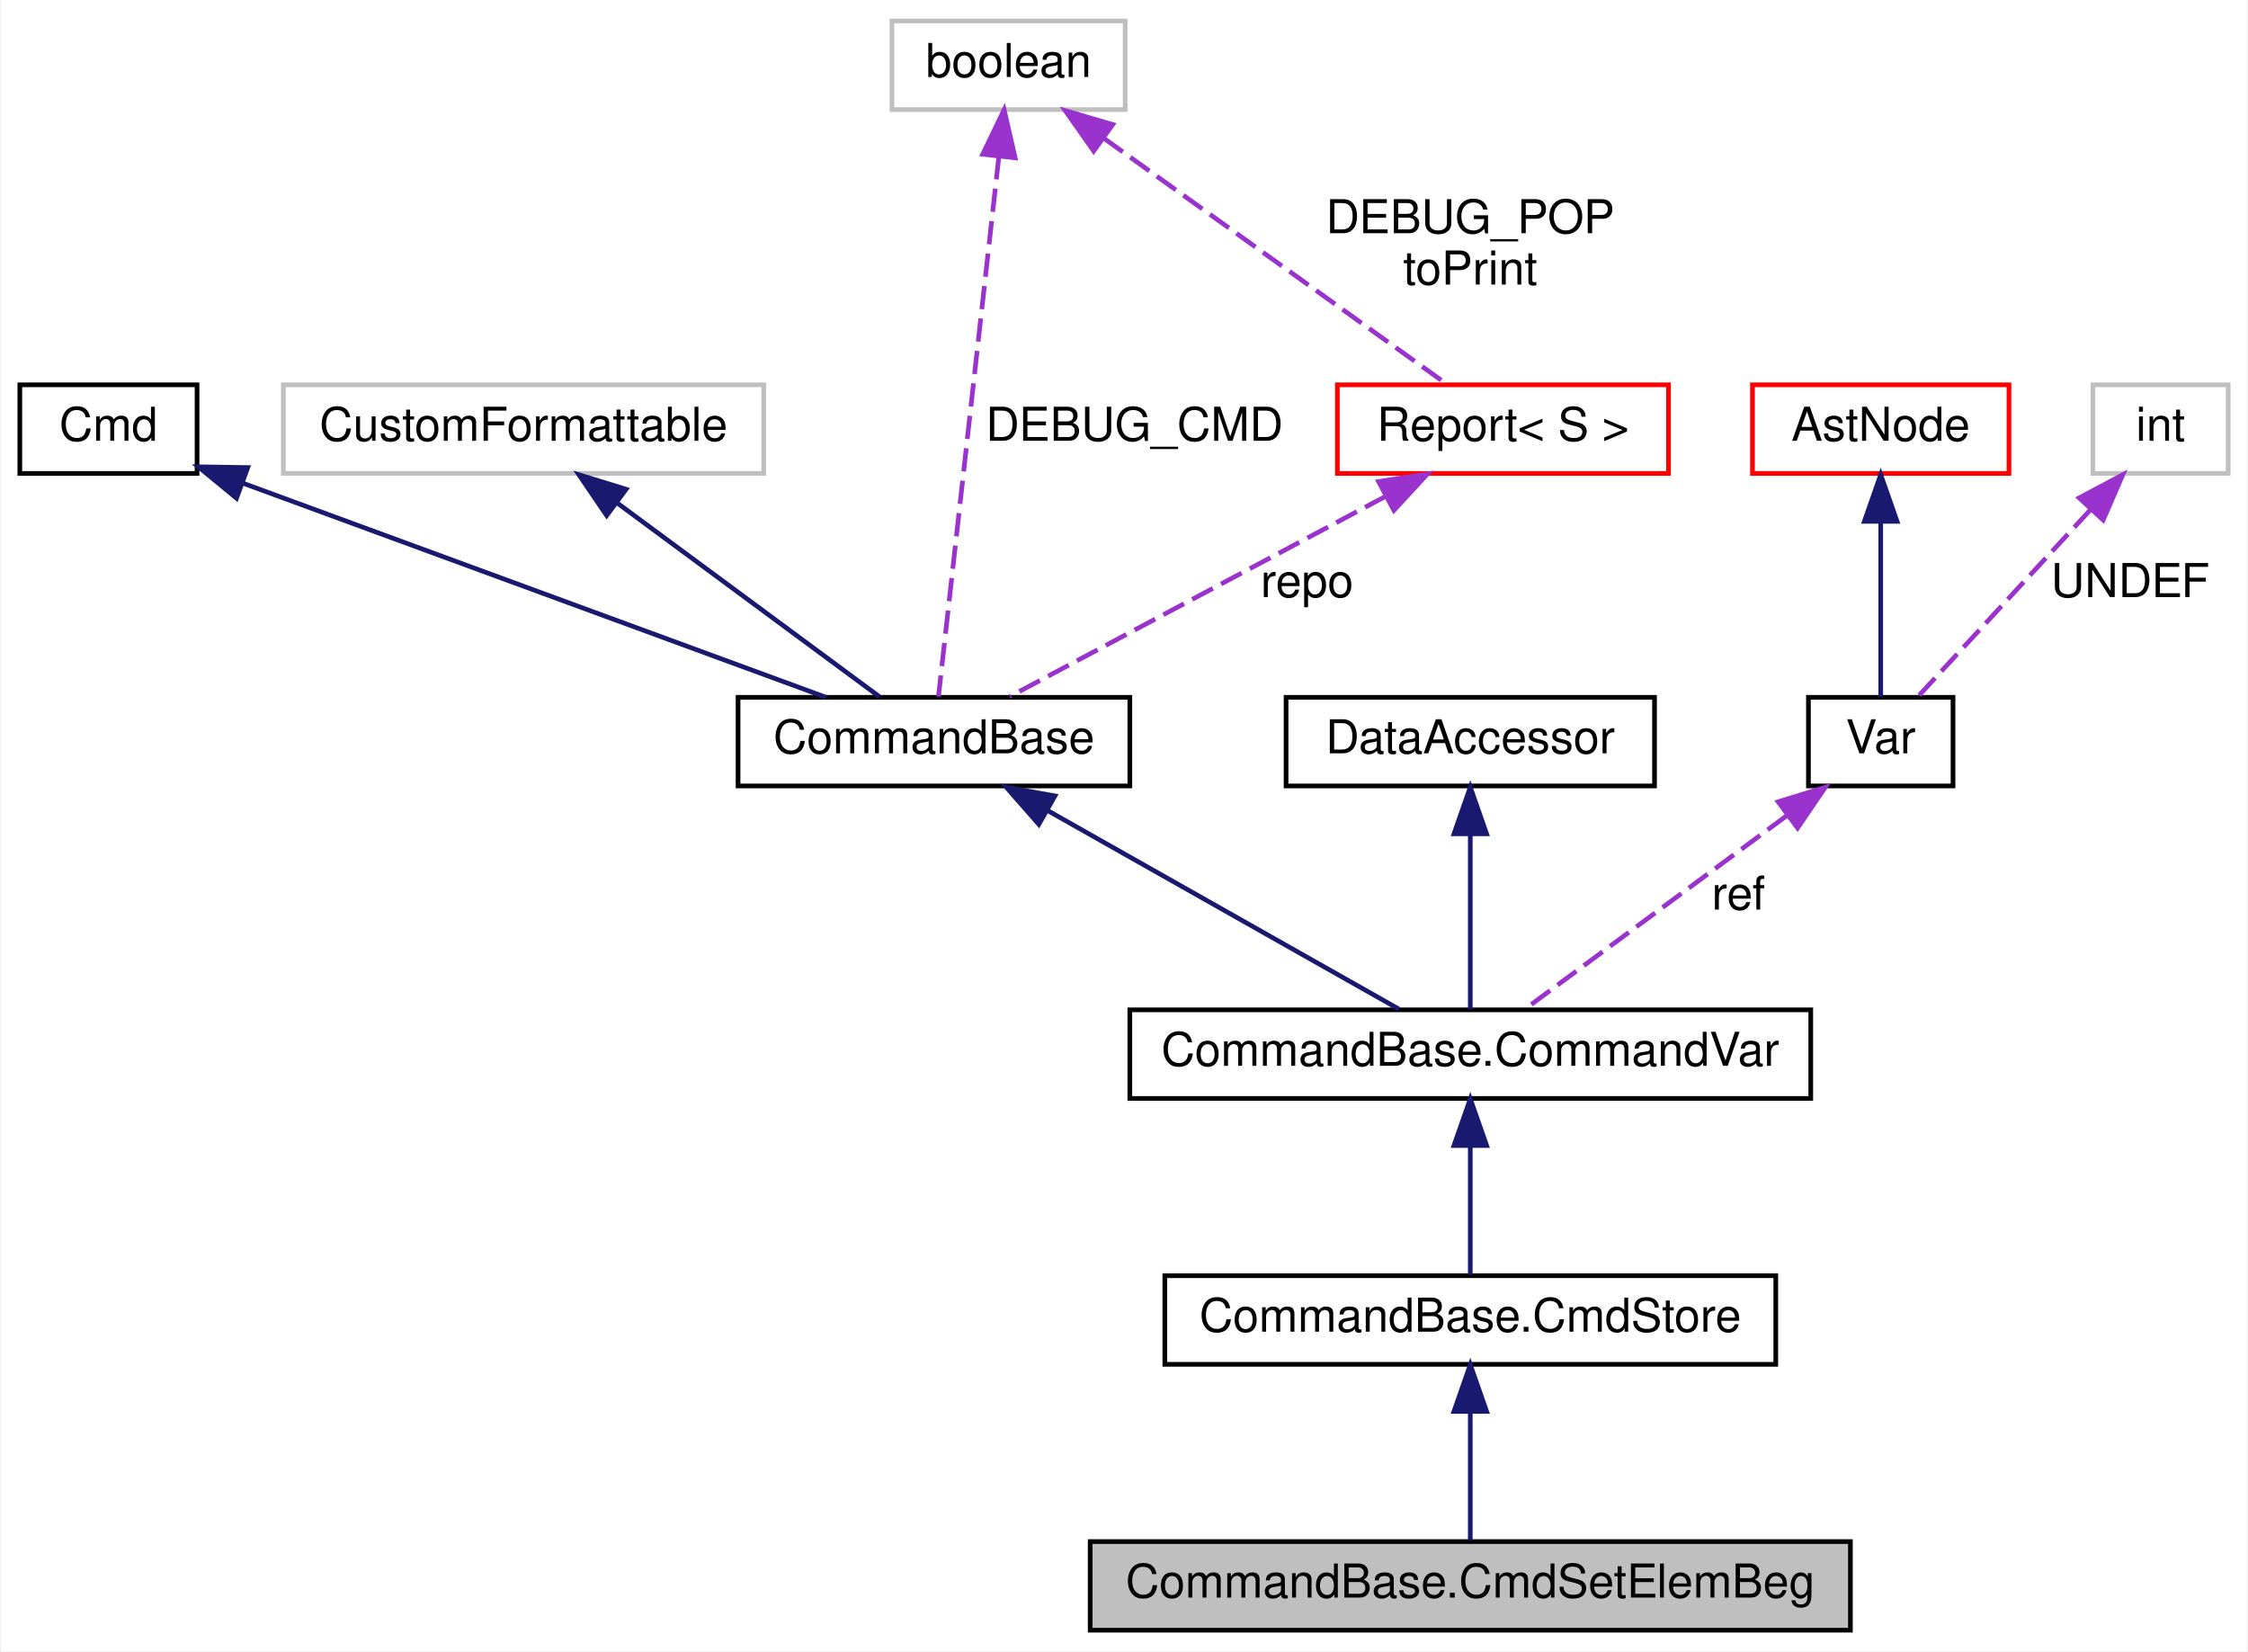
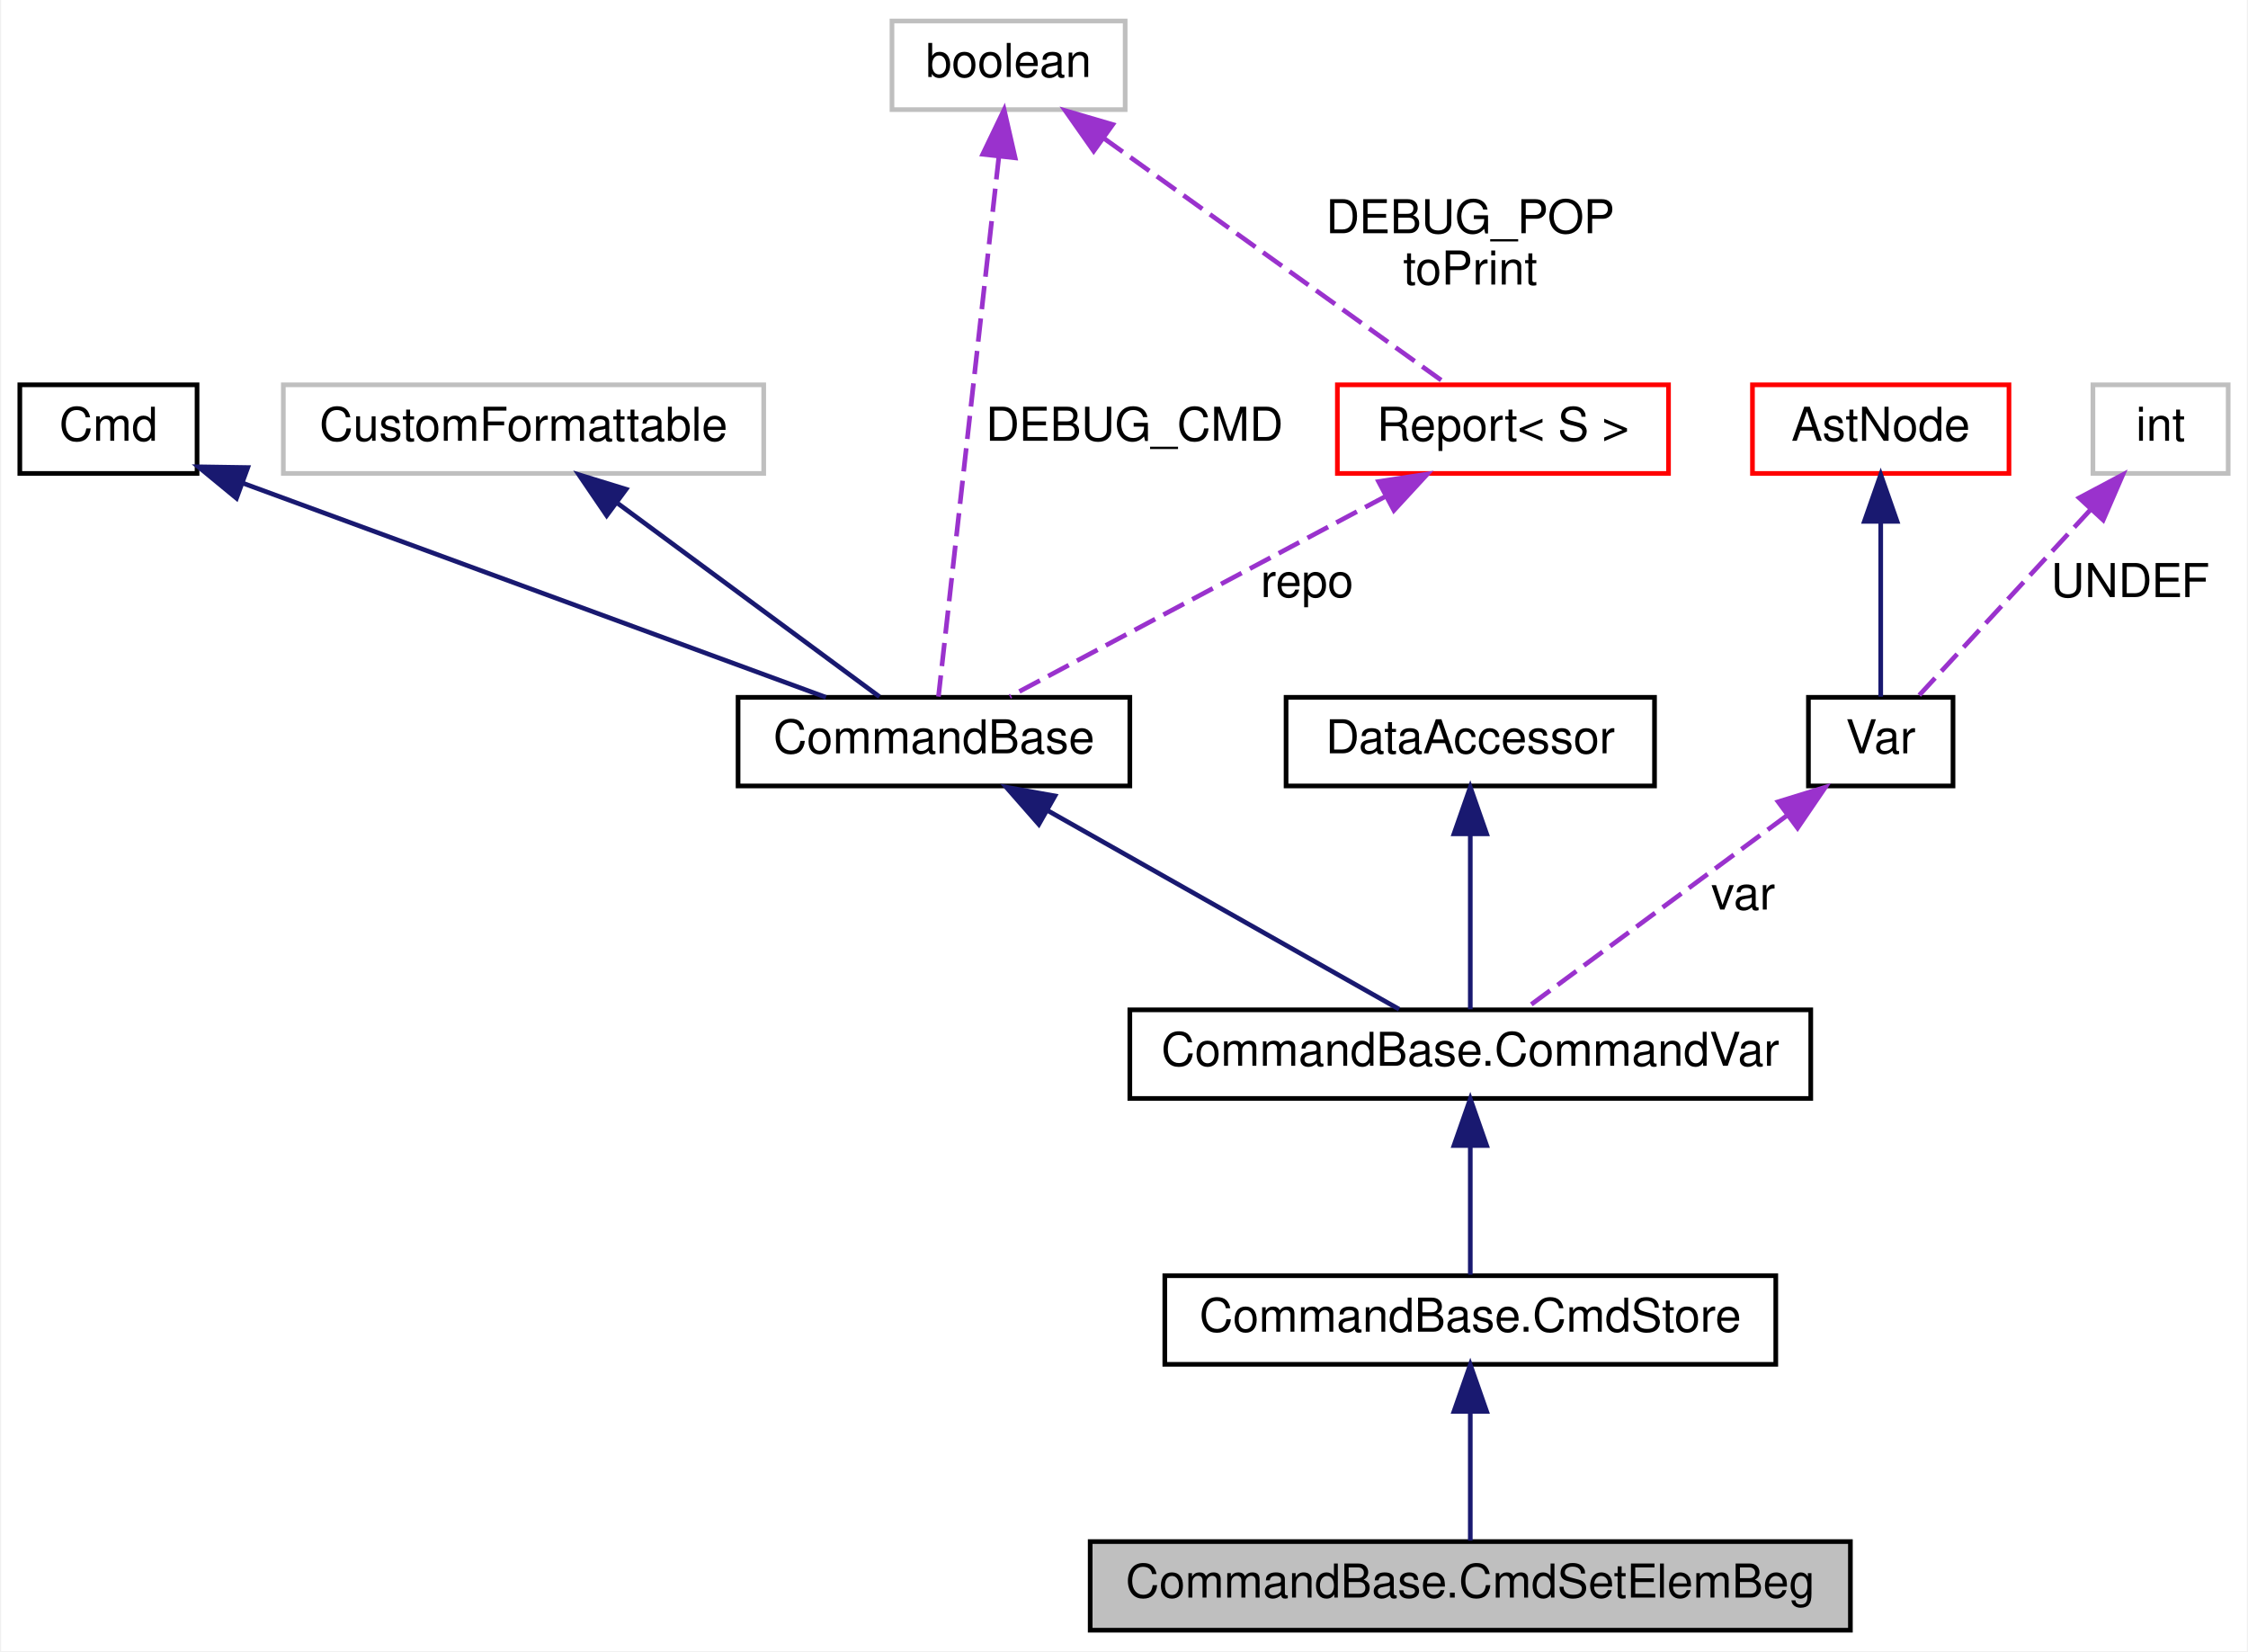
<svg xmlns="http://www.w3.org/2000/svg" xmlns:xlink="http://www.w3.org/1999/xlink" width="482pt" height="354pt" viewBox="0.00 0.00 481.50 354.00">
  <g id="graph0" class="graph" transform="scale(1 1) rotate(0) translate(4 350)">
    <polygon fill="white" stroke="transparent" points="-4,4 -4,-350 477.5,-350 477.5,4 -4,4" />
    <g id="node1" class="node">
      <g id="a_node1">
        <a xlink:title="テキスト読み出し命令の一つ:任意のノードの要素テキストの開始位置を取得して，整数型の変数に格納する．">
          <polygon fill="#bfbfbf" stroke="black" points="229.5,-0.5 229.5,-19.5 392.5,-19.5 392.5,-0.5 229.5,-0.5" />
          <text text-anchor="middle" x="311" y="-7.5" font-family="Helvetica,sans-Serif" font-size="10.00">CommandBase.CmdSetElemBeg</text>
        </a>
      </g>
    </g>
    <g id="node2" class="node">
      <g id="a_node2">
        <a xlink:href="classcmd_1_1_command_base_1_1_cmd_store.html" target="_top" xlink:title=" ">
          <polygon fill="white" stroke="black" points="245.5,-57.5 245.5,-76.5 376.5,-76.5 376.5,-57.5 245.5,-57.5" />
          <text text-anchor="middle" x="311" y="-64.5" font-family="Helvetica,sans-Serif" font-size="10.00">CommandBase.CmdStore</text>
        </a>
      </g>
    </g>
    <g id="edge1" class="edge">
      <path fill="none" stroke="midnightblue" d="M311,-47.12C311,-37.82 311,-27.06 311,-19.71" />
      <polygon fill="midnightblue" stroke="midnightblue" points="307.5,-47.41 311,-57.41 314.5,-47.41 307.5,-47.41" />
    </g>
    <g id="node3" class="node">
      <g id="a_node3">
        <a xlink:href="classcmd_1_1_command_base_1_1_command_var.html" target="_top" xlink:title=" ">
          <polygon fill="white" stroke="black" points="238,-114.5 238,-133.5 384,-133.5 384,-114.5 238,-114.5" />
          <text text-anchor="middle" x="311" y="-121.5" font-family="Helvetica,sans-Serif" font-size="10.00">CommandBase.CommandVar</text>
        </a>
      </g>
    </g>
    <g id="edge2" class="edge">
      <path fill="none" stroke="midnightblue" d="M311,-104.12C311,-94.82 311,-84.06 311,-76.71" />
      <polygon fill="midnightblue" stroke="midnightblue" points="307.5,-104.41 311,-114.41 314.5,-104.41 307.5,-104.41" />
    </g>
    <g id="node4" class="node">
      <g id="a_node4">
        <a xlink:href="classcmd_1_1_command_base.html" target="_top" xlink:title="局所変数環境に値を書き込む式の抽象クラス.">
          <polygon fill="white" stroke="black" points="154,-181.5 154,-200.5 238,-200.5 238,-181.5 154,-181.5" />
          <text text-anchor="middle" x="196" y="-188.5" font-family="Helvetica,sans-Serif" font-size="10.00">CommandBase</text>
        </a>
      </g>
    </g>
    <g id="edge3" class="edge">
      <path fill="none" stroke="midnightblue" d="M220.26,-176.29C243.05,-163.4 276.46,-144.52 295.74,-133.63" />
      <polygon fill="midnightblue" stroke="midnightblue" points="218.49,-173.27 211.51,-181.23 221.94,-179.36 218.49,-173.27" />
    </g>
    <g id="node5" class="node">
      <g id="a_node5">
        <a xlink:href="interfacemachine_1_1_cmd.html" target="_top" xlink:title="仮装命令のインタフェース.">
          <polygon fill="white" stroke="black" points="0,-248.5 0,-267.5 38,-267.5 38,-248.5 0,-248.5" />
          <text text-anchor="middle" x="19" y="-255.5" font-family="Helvetica,sans-Serif" font-size="10.00">Cmd</text>
        </a>
      </g>
    </g>
    <g id="edge4" class="edge">
      <path fill="none" stroke="midnightblue" d="M47.89,-246.39C82.77,-233.58 140.75,-212.29 172.84,-200.51" />
      <polygon fill="midnightblue" stroke="midnightblue" points="46.46,-243.19 38.28,-249.92 48.87,-249.76 46.46,-243.19" />
    </g>
    <g id="node6" class="node">
      <g id="a_node6">
        <a xlink:title=" ">
          <polygon fill="white" stroke="#bfbfbf" points="56.5,-248.5 56.5,-267.5 159.5,-267.5 159.5,-248.5 56.5,-248.5" />
          <text text-anchor="middle" x="108" y="-255.5" font-family="Helvetica,sans-Serif" font-size="10.00">CustomFormattable</text>
        </a>
      </g>
    </g>
    <g id="edge5" class="edge">
      <path fill="none" stroke="midnightblue" d="M128.22,-242.07C145.59,-229.24 170.03,-211.19 184.32,-200.63" />
      <polygon fill="midnightblue" stroke="midnightblue" points="125.83,-239.48 119.87,-248.23 129.99,-245.11 125.83,-239.48" />
    </g>
    <g id="node7" class="node">
      <g id="a_node7">
        <a xlink:href="classutil_1_1_report.html" target="_top" xlink:title="標準出力への入れ子出力のためのレポートオブジェクトのクラス.">
          <polygon fill="white" stroke="red" points="282.5,-248.5 282.5,-267.5 353.5,-267.5 353.5,-248.5 282.5,-248.5" />
          <text text-anchor="middle" x="318" y="-255.5" font-family="Helvetica,sans-Serif" font-size="10.00">Report&lt; S &gt;</text>
        </a>
      </g>
    </g>
    <g id="edge6" class="edge">
      <path fill="none" stroke="#9a32cd" stroke-dasharray="5,2" d="M292.86,-243.6C268.69,-230.73 232.9,-211.66 212.27,-200.67" />
      <polygon fill="#9a32cd" stroke="#9a32cd" points="291.33,-246.76 301.8,-248.37 294.62,-240.58 291.33,-246.76" />
      <text text-anchor="middle" x="276" y="-222" font-family="Helvetica,sans-Serif" font-size="10.00"> repo</text>
    </g>
    <g id="node8" class="node">
      <g id="a_node8">
        <a xlink:title=" ">
          <polygon fill="white" stroke="#bfbfbf" points="187,-326.5 187,-345.5 237,-345.5 237,-326.5 187,-326.5" />
          <text text-anchor="middle" x="212" y="-333.5" font-family="Helvetica,sans-Serif" font-size="10.00">boolean</text>
        </a>
      </g>
    </g>
    <g id="edge8" class="edge">
      <path fill="none" stroke="#9a32cd" stroke-dasharray="5,2" d="M209.93,-316.51C206.44,-285.31 199.51,-223.41 196.97,-200.65" />
      <polygon fill="#9a32cd" stroke="#9a32cd" points="206.46,-316.93 211.05,-326.48 213.41,-316.16 206.46,-316.93" />
      <text text-anchor="middle" x="239" y="-255.5" font-family="Helvetica,sans-Serif" font-size="10.00"> DEBUG_CMD</text>
    </g>
    <g id="edge7" class="edge">
      <path fill="none" stroke="#9a32cd" stroke-dasharray="5,2" d="M232.42,-320.36C254.24,-304.72 288.1,-280.44 305.98,-267.62" />
      <polygon fill="#9a32cd" stroke="#9a32cd" points="230.25,-317.61 224.16,-326.28 234.33,-323.3 230.25,-317.61" />
      <text text-anchor="middle" x="311" y="-300" font-family="Helvetica,sans-Serif" font-size="10.00"> DEBUG_POP</text>
      <text text-anchor="middle" x="311" y="-289" font-family="Helvetica,sans-Serif" font-size="10.00">toPrint</text>
    </g>
    <g id="node9" class="node">
      <g id="a_node9">
        <a xlink:href="interfacemachine_1_1_data_accessor.html" target="_top" xlink:title="参照をもつデータ読み書きオブジェクトのインタフェース.">
          <polygon fill="white" stroke="black" points="271.5,-181.5 271.5,-200.5 350.5,-200.5 350.5,-181.5 271.5,-181.5" />
          <text text-anchor="middle" x="311" y="-188.5" font-family="Helvetica,sans-Serif" font-size="10.00">DataAccessor</text>
        </a>
      </g>
    </g>
    <g id="edge9" class="edge">
      <path fill="none" stroke="midnightblue" d="M311,-171.04C311,-158.67 311,-143.12 311,-133.63" />
      <polygon fill="midnightblue" stroke="midnightblue" points="307.5,-171.23 311,-181.23 314.5,-171.23 307.5,-171.23" />
    </g>
    <g id="node10" class="node">
      <g id="a_node10">
        <a xlink:href="classmachine_1_1_var.html" target="_top" xlink:title="フレーム中の変数参照オブジェクトref = (XType type, int vid)">
          <polygon fill="white" stroke="black" points="383.5,-181.5 383.5,-200.5 414.5,-200.5 414.5,-181.5 383.5,-181.5" />
          <text text-anchor="middle" x="399" y="-188.5" font-family="Helvetica,sans-Serif" font-size="10.00">Var</text>
        </a>
      </g>
    </g>
    <g id="edge10" class="edge">
      <path fill="none" stroke="#9a32cd" stroke-dasharray="5,2" d="M378.78,-175.07C361.41,-162.24 336.97,-144.19 322.68,-133.63" />
      <polygon fill="#9a32cd" stroke="#9a32cd" points="377.01,-178.11 387.13,-181.23 381.17,-172.48 377.01,-178.11" />
-       <text text-anchor="middle" x="368.5" y="-155" font-family="Helvetica,sans-Serif" font-size="10.00"> ref</text>
+       <text text-anchor="middle" x="369.5" y="-155" font-family="Helvetica,sans-Serif" font-size="10.00"> var</text>
    </g>
    <g id="node11" class="node">
      <g id="a_node11">
        <a xlink:href="classast_1_1_ast_node.html" target="_top" xlink:title="タグなしの順アクセスの子供をもてる抽象構文木のノードのクラス。">
          <polygon fill="white" stroke="red" points="371.5,-248.5 371.5,-267.5 426.5,-267.5 426.5,-248.5 371.5,-248.5" />
          <text text-anchor="middle" x="399" y="-255.5" font-family="Helvetica,sans-Serif" font-size="10.00">AstNode</text>
        </a>
      </g>
    </g>
    <g id="edge11" class="edge">
      <path fill="none" stroke="midnightblue" d="M399,-238.04C399,-225.67 399,-210.12 399,-200.63" />
      <polygon fill="midnightblue" stroke="midnightblue" points="395.5,-238.23 399,-248.23 402.5,-238.23 395.5,-238.23" />
    </g>
    <g id="node12" class="node">
      <g id="a_node12">
        <a xlink:title=" ">
          <polygon fill="white" stroke="#bfbfbf" points="444.5,-248.5 444.5,-267.5 473.5,-267.5 473.5,-248.5 444.5,-248.5" />
          <text text-anchor="middle" x="459" y="-255.5" font-family="Helvetica,sans-Serif" font-size="10.00">int</text>
        </a>
      </g>
    </g>
    <g id="edge12" class="edge">
      <path fill="none" stroke="#9a32cd" stroke-dasharray="5,2" d="M443.89,-240.63C432.16,-227.92 416.35,-210.8 406.96,-200.63" />
      <polygon fill="#9a32cd" stroke="#9a32cd" points="441.55,-243.26 450.91,-248.23 446.7,-238.51 441.55,-243.26" />
      <text text-anchor="middle" x="452.5" y="-222" font-family="Helvetica,sans-Serif" font-size="10.00"> UNDEF</text>
    </g>
  </g>
</svg>
